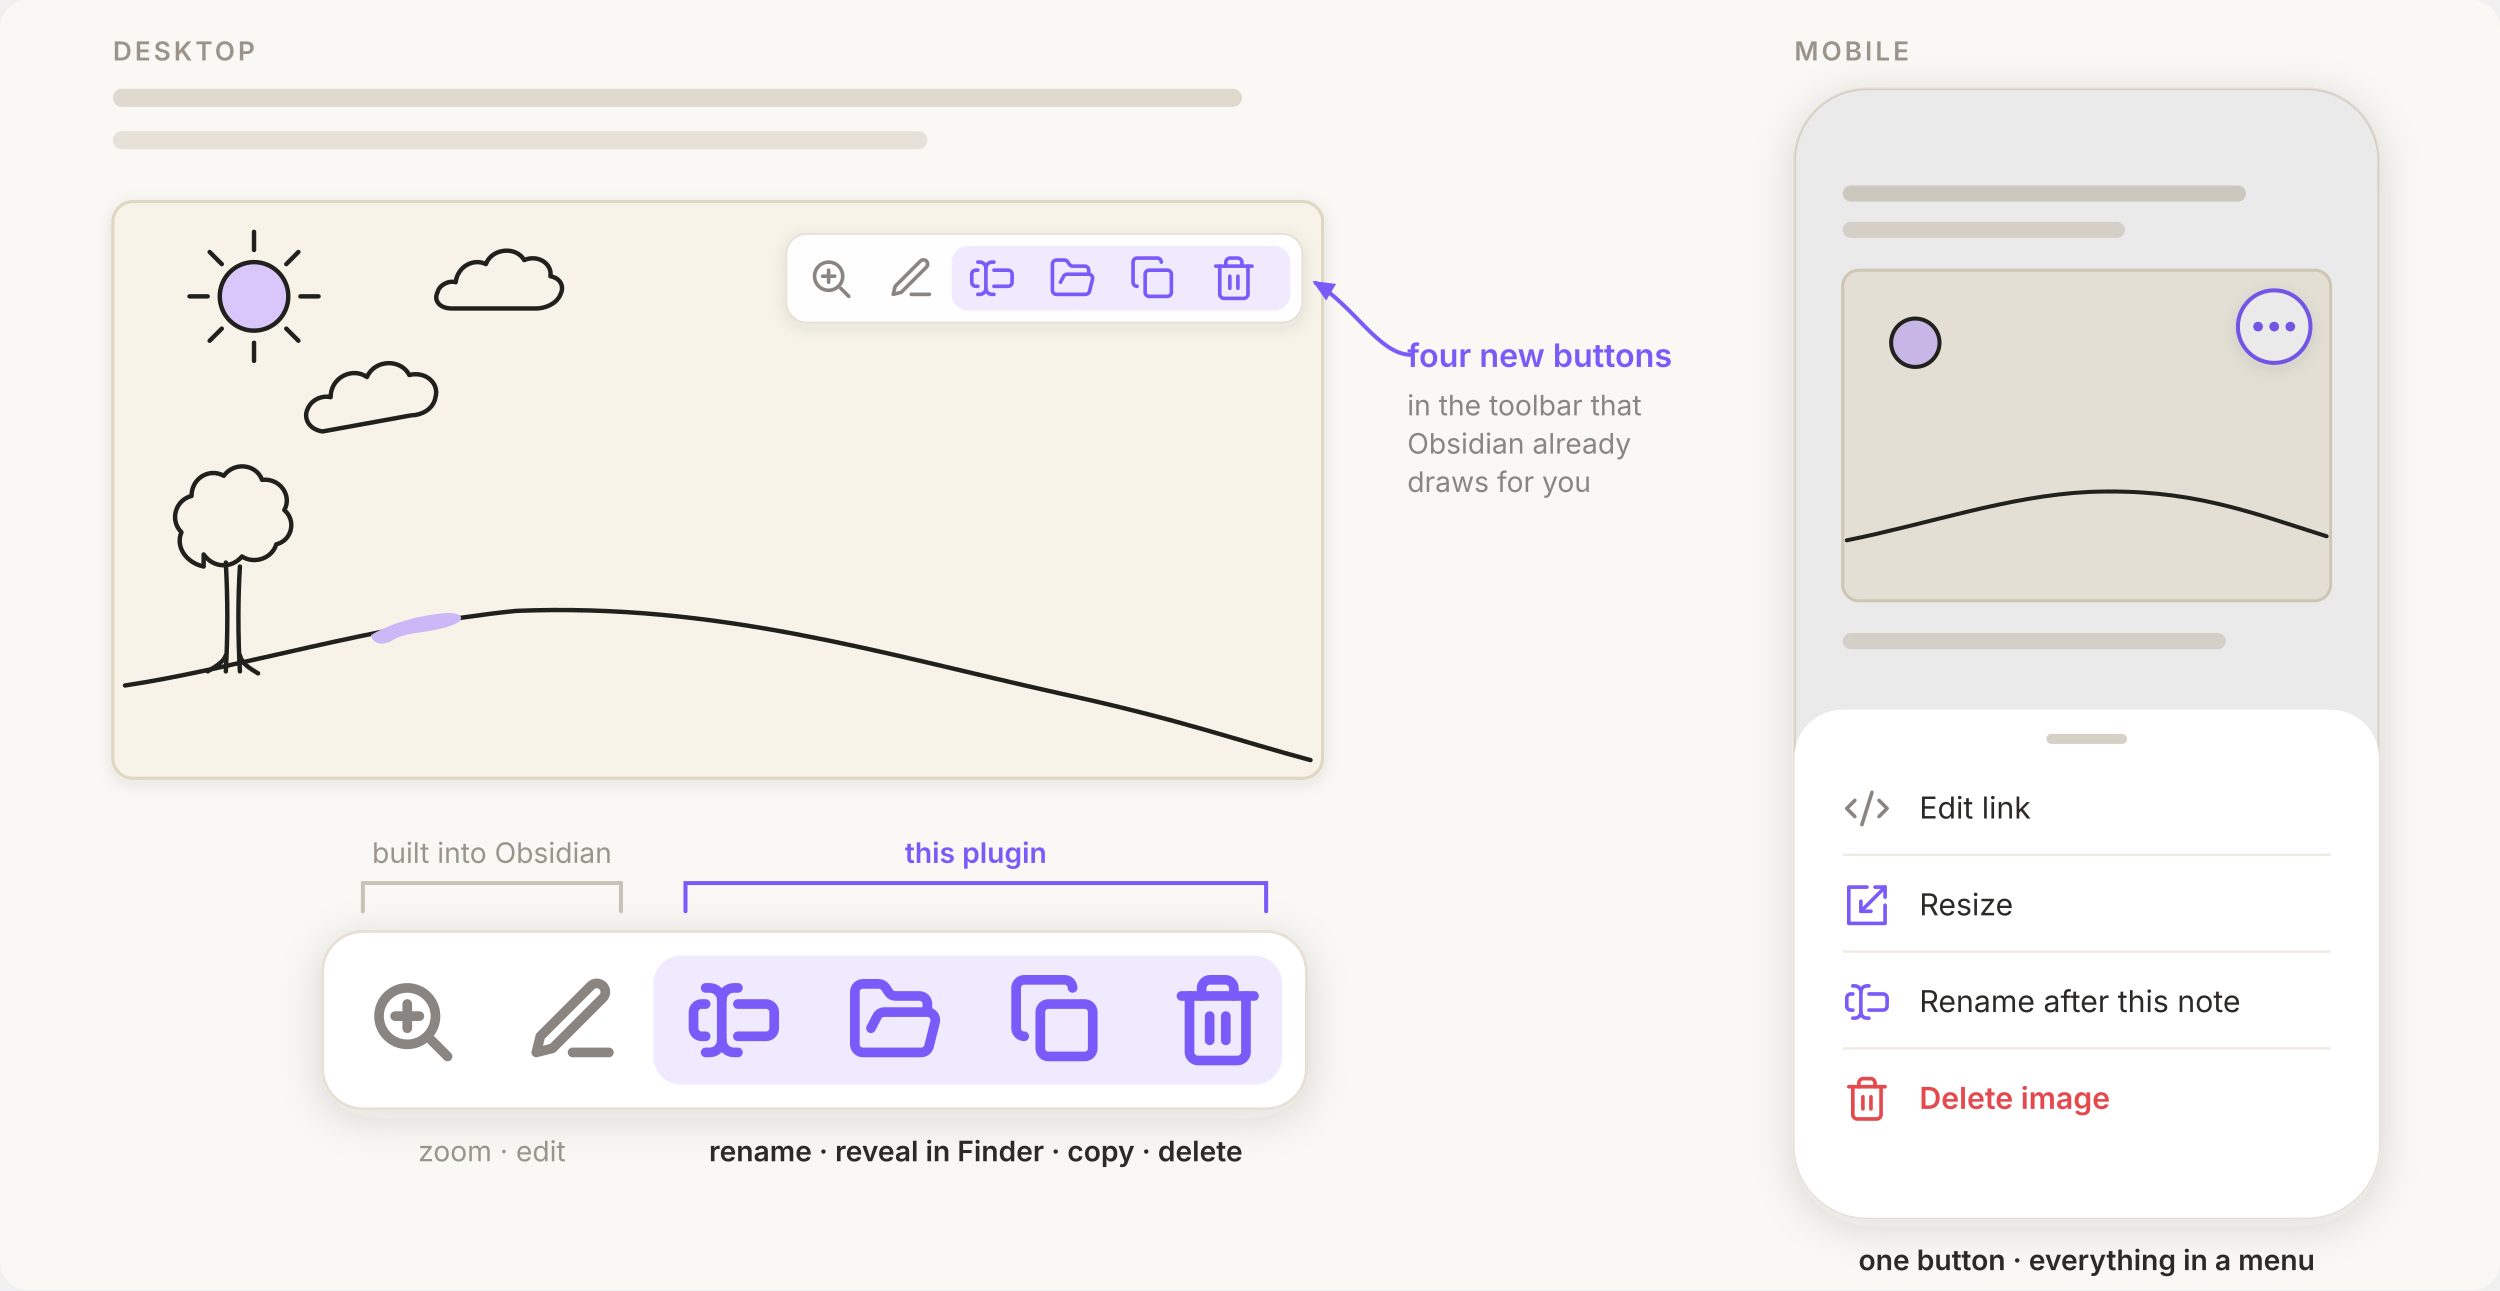
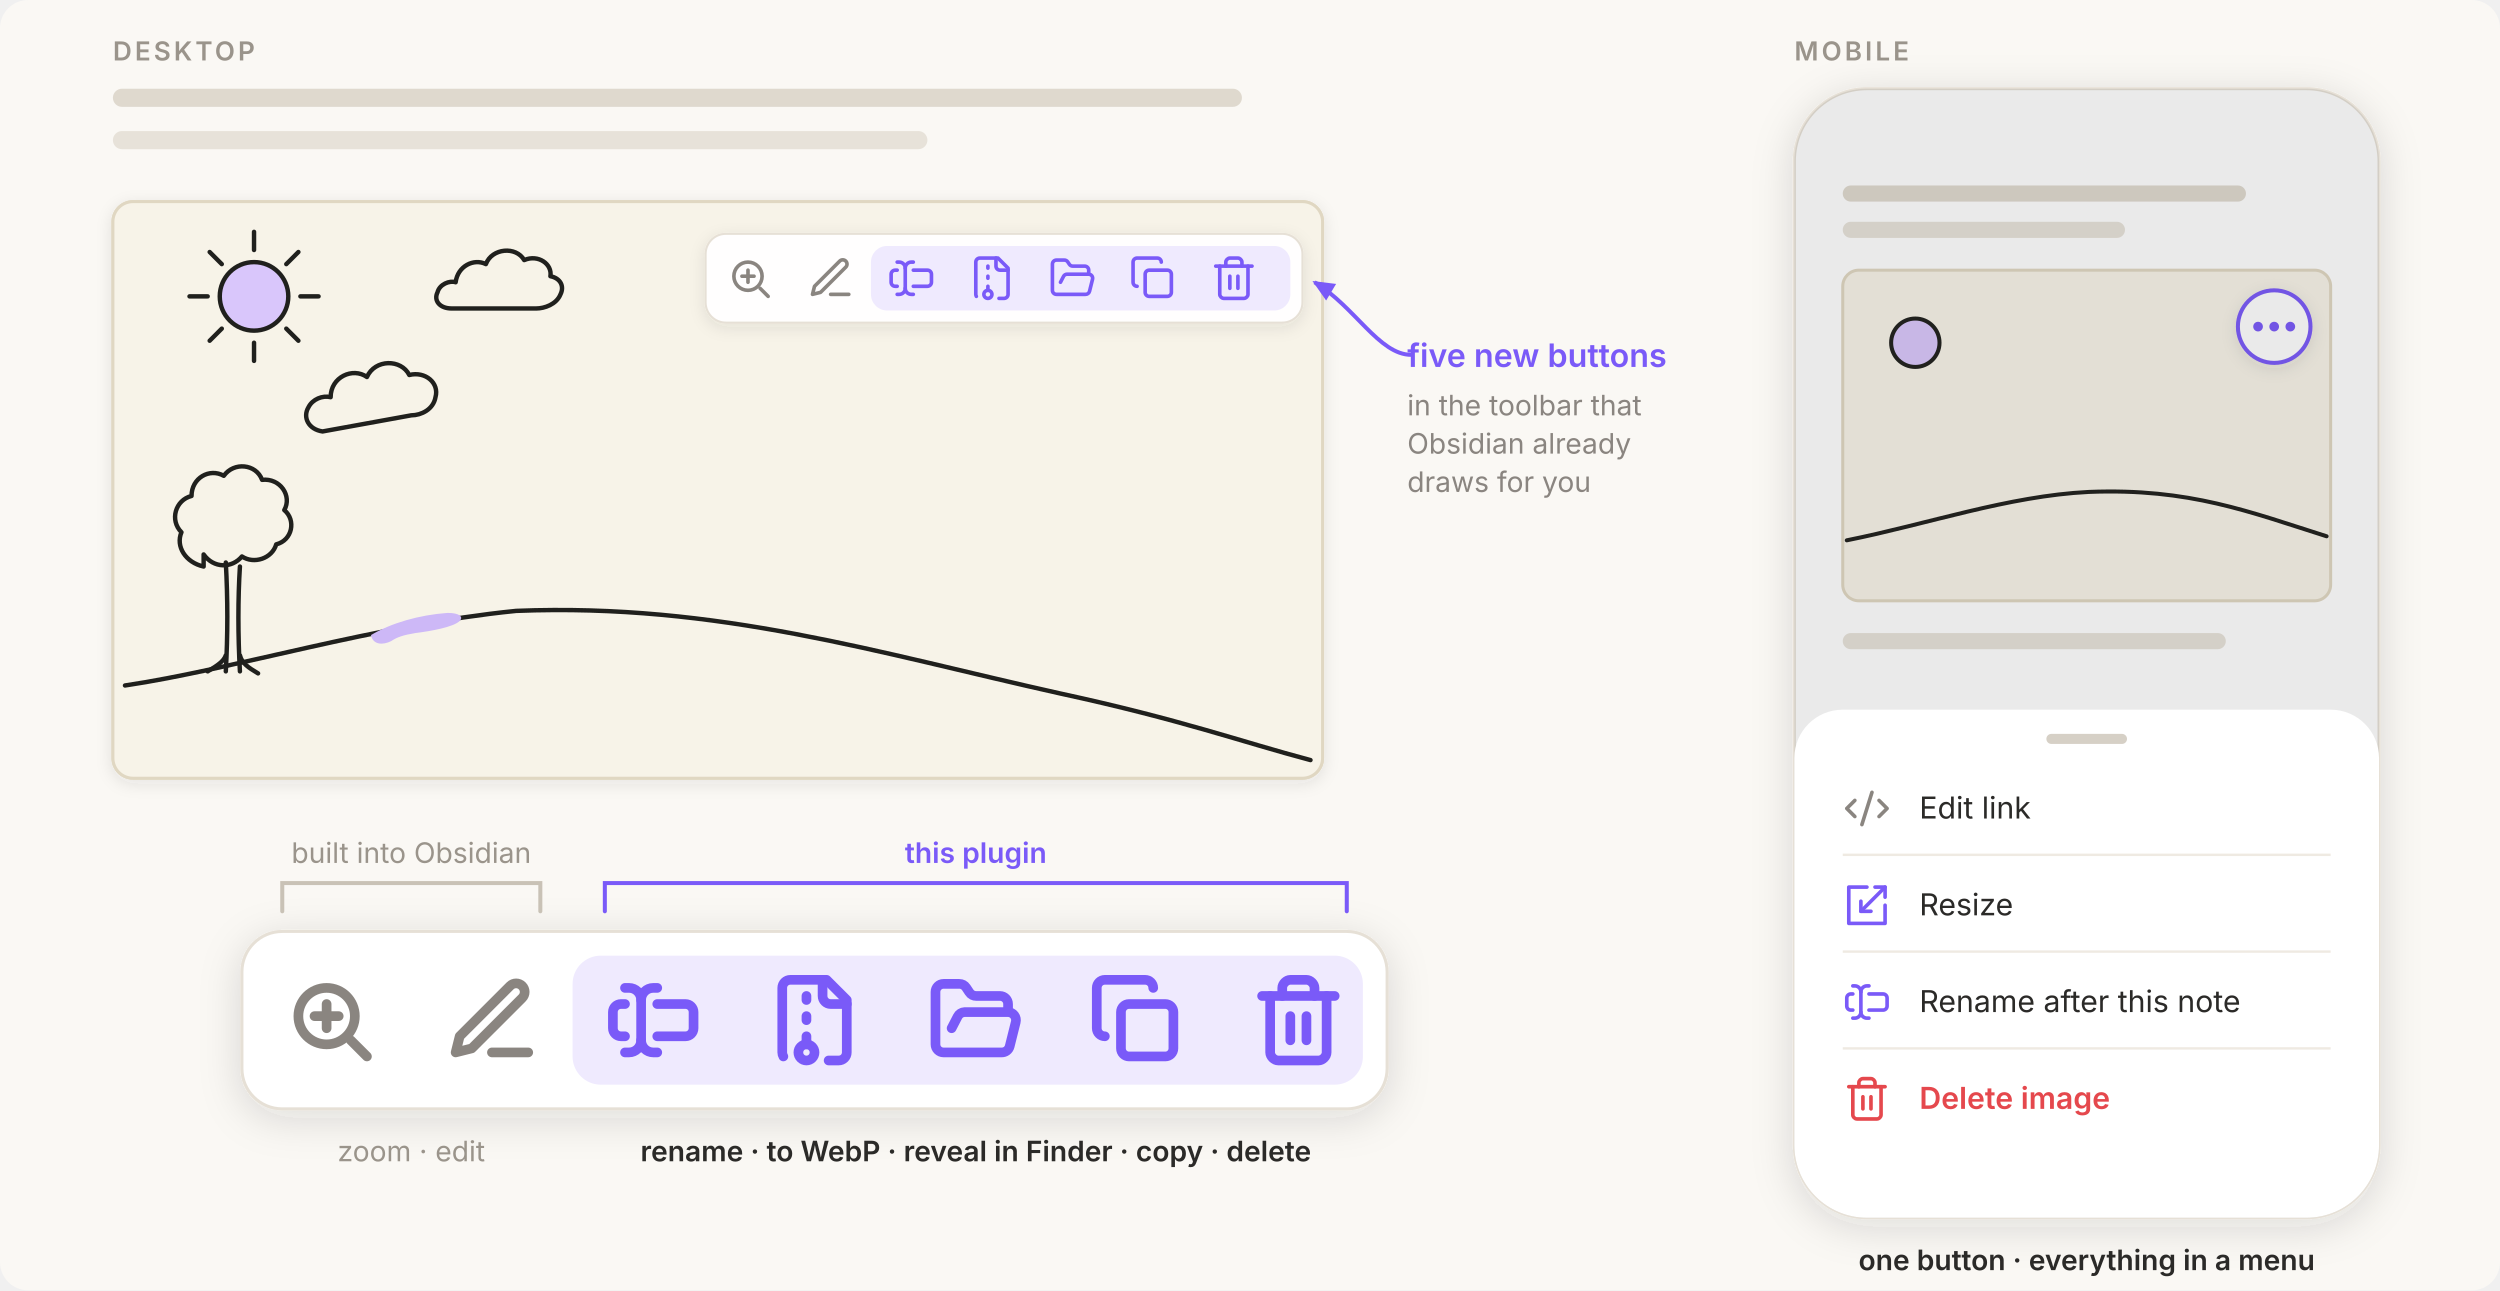
<svg xmlns="http://www.w3.org/2000/svg" viewBox="0 0 1240 640" width="1240" height="640" font-family="-apple-system, BlinkMacSystemFont, 'Segoe UI', Inter, Helvetica, Arial, sans-serif">
  <defs>
    <filter id="soft" x="-30%" y="-30%" width="160%" height="160%">
      <feDropShadow dx="0" dy="2" stdDeviation="4" flood-color="#2B2A28" flood-opacity="0.10" />
    </filter>
    <filter id="lift" x="-40%" y="-40%" width="180%" height="180%">
      <feDropShadow dx="0" dy="4" stdDeviation="10" flood-color="#2B2A28" flood-opacity="0.14" />
    </filter>
    <marker id="tip" viewBox="0 0 10 10" refX="8" refY="5" markerWidth="6" markerHeight="6" orient="auto-start-reverse">
      <path d="M0 1 L9 5 L0 9 z" fill="#7A5AF8" />
    </marker>
    <clipPath id="cardClip">
      <rect x="56" y="100" width="600" height="286" rx="10" />
    </clipPath>
    <linearGradient id="sky" x1="0" y1="0" x2="0" y2="1">
      <stop offset="0" stop-color="#EBE8D7" />
      <stop offset="1" stop-color="#DFDCC8" />
    </linearGradient>
    <g id="ic-zoom">
      <circle cx="11" cy="11" r="7" />
      <path d="m21 21-4-4M11 8v6M8 11h6" />
    </g>
    <g id="ic-pencil">
      <path d="M12 20h9" />
      <path d="M16.5 3.5a2.12 2.12 0 0 1 3 3L7 19l-4 1 1-4Z" />
    </g>
    <g id="ic-copy">
      <rect x="8" y="8" width="13" height="13" rx="2" />
      <path d="M4 16a2 2 0 0 1-2-2V4a2 2 0 0 1 2-2h10a2 2 0 0 1 2 2" />
    </g>
    <g id="ic-folder">
      <path d="m6 14 1.5-2.9A2 2 0 0 1 9.2 10H20a2 2 0 0 1 1.9 2.5l-1.5 6a2 2 0 0 1-2 1.5H4a2 2 0 0 1-2-2V5a2 2 0 0 1 2-2h3.9a2 2 0 0 1 1.7.9l.8 1.2a2 2 0 0 0 1.7.9H18a2 2 0 0 1 2 2v2" />
    </g>
    <g id="ic-trash">
      <path d="M3 6h18" />
      <path d="M19 6v14c0 1-1 2-2 2H7c-1 0-2-1-2-2V6" />
      <path d="M8 6V4c0-1 1-2 2-2h4c1 0 2 1 2 2v2" />
      <path d="M10 11v6M14 11v6" />
    </g>
    <g id="ic-code">
      <path d="m18 16 4-4-4-4" />
      <path d="m6 8-4 4 4 4" />
      <path d="m14.5 4-5 16" />
    </g>
    <g id="ic-scaling">
      <path d="M21 3 9 15" />
      <path d="M12 3H3v18h18v-9" />
      <path d="M16 3h5v5" />
      <path d="M14 15H9v-5" />
    </g>
    <clipPath id="phoneClip">
      <rect x="890" y="44" width="290" height="560" rx="36" />
    </clipPath>
+     <g id="ic-archive">
+       <path d="M10 12v-1" />
+       <path d="M10 18v-2" />
+       <path d="M10 7V6" />
+       <path d="M14 2v4a2 2 0 0 0 2 2h4" />
+       <path d="M15.5 22H18a2 2 0 0 0 2-2V7l-5-5H6a2 2 0 0 0-2 2v16a2 2 0 0 0 .27 1" />
+       <circle cx="10" cy="20" r="2" />
+     </g>
    <g id="ic-rename">
      <path d="M5 4h1a3 3 0 0 1 3 3 3 3 0 0 1 3-3h1" />
      <path d="M13 20h-1a3 3 0 0 1-3-3 3 3 0 0 1-3 3H5" />
      <path d="M5 16H4a2 2 0 0 1-2-2v-4a2 2 0 0 1 2-2h1" />
      <path d="M13 8h7a2 2 0 0 1 2 2v4a2 2 0 0 1-2 2h-7" />
      <path d="M9 7v10" />
    </g>
  </defs>
  <rect width="1240" height="640" rx="14" fill="#FAF8F4" />
  <text x="56" y="30" font-size="13" font-weight="600" letter-spacing="1.5" fill="#9A948B">DESKTOP</text>
  <text x="890" y="30" font-size="13" font-weight="600" letter-spacing="1.5" fill="#9A948B">MOBILE</text>
  <rect x="56" y="44" width="560" height="9" rx="4.5" fill="#DFD9CE" />
  <rect x="56" y="65" width="404" height="9" rx="4.5" fill="#E7E2D9" />
  <rect x="56" y="100" width="600" height="286" rx="10" fill="#F7F3E8" stroke="#E4DCC8" stroke-width="1.5" filter="url(#soft)" />
  <g clip-path="url(#cardClip)">
    <rect x="56" y="100" width="600" height="286" fill="#F7F3E8" />
    <g transform="translate(56,100)" stroke="#20201D" stroke-width="2.2" fill="none" stroke-linecap="round" stroke-linejoin="round">
      <circle cx="70" cy="47" r="17" fill="#D9C6FB" />
      <path d="M70 24v-9M86 31l6-6M93 47h9M86 63l6 6M70 70v9M54 63l-6 6M47 47h-9M54 31l-6-6" />
      <path d="M168 53c-6 0-9-4-7-8 1-4 6-6 9-5 1-8 9-12 15-9 3-8 15-9 19-2 7-3 14 2 13 8                5 1 7 5 5 9-2 5-8 7-12 7z" />
      <path d="M104 114c-7-1-10-7-7-12 2-4 7-6 11-5 0-10 11-15 18-10 4-9 17-9 21-1                8-2 15 4 13 11-1 6-7 9-12 9z" />
      <path d="M45 181c-9-2-14-10-11-17-6-6-3-16 5-18 0-9 9-14 16-10 5-7 16-6 19 2                9-1 15 8 11 15 6 5 4 15-4 17-2 7-11 10-17 6-5 6-14 6-19-1z" />
      <path d="M56 179c1 18 1 36 0 54M63 181c-1 16-1 34 0 52M47 233c5-3 8-5 9-8M72 234c-5-3-8-5-9-9" />
      <path d="M6 240c54-8 124-30 194-37 100-4 180 21 270 41 60 13 90 24 124 33" />
    </g>
    <path d="M184 315c10-6 24-10 38-11 6 0 8 2 6 4-3 3-14 5-22 6-6 1-9 2-12 4-4 2-9 2-10-3z" fill="#CDB8F7" />
  </g>
  <rect x="56" y="100" width="600" height="286" rx="10" fill="none" stroke="#E0D7C2" stroke-width="1.5" />
-   <g transform="translate(390,116)">
-     <rect x="0" y="0" width="256" height="44" rx="10" fill="#FFFFFF" fill-opacity="0.94" stroke="#E6E0D6" filter="url(#soft)" />
-     <rect x="82" y="6" width="168" height="32" rx="8" fill="#EFEAFE" />
+   <g transform="translate(350,116)">
+     <rect x="0" y="0" width="296" height="44" rx="10" fill="#FFFFFF" fill-opacity="0.94" stroke="#E6E0D6" filter="url(#soft)" />
+     <rect x="82" y="6" width="208" height="32" rx="8" fill="#EFEAFE" />
    <g stroke-width="1.8" fill="none" stroke-linecap="round" stroke-linejoin="round">
      <g stroke="#8A8580">
        <use href="#ic-zoom" x="10" y="10" />
        <use href="#ic-pencil" x="50" y="10" />
      </g>
      <g stroke="#7A5AF8">
        <use href="#ic-rename" x="90" y="10" />
-         <use href="#ic-folder" x="130" y="10" />
-         <use href="#ic-copy" x="170" y="10" />
-         <use href="#ic-trash" x="210" y="10" />
+         <use href="#ic-archive" x="130" y="10" />
+         <use href="#ic-folder" x="170" y="10" />
+         <use href="#ic-copy" x="210" y="10" />
+         <use href="#ic-trash" x="250" y="10" />
      </g>
    </g>
  </g>
  <path d="M700 176 C 684 176, 672 152, 652 140" stroke="#7A5AF8" stroke-width="2" fill="none" marker-end="url(#tip)" />
-   <text x="698" y="182" font-size="16" font-weight="600" fill="#7A5AF8">four new buttons</text>
+   <text x="698" y="182" font-size="16" font-weight="600" fill="#7A5AF8">five new buttons</text>
  <text x="698" y="206" font-size="14" fill="#8A8580">in the toolbar that</text>
  <text x="698" y="225" font-size="14" fill="#8A8580">Obsidian already</text>
  <text x="698" y="244" font-size="14" fill="#8A8580">draws for you</text>
-   <g transform="translate(160,462)">
-     <rect x="0" y="0" width="488" height="88" rx="20" fill="#FFFFFF" stroke="#E6E0D6" stroke-width="1.5" filter="url(#lift)" />
-     <rect x="164" y="12" width="312" height="64" rx="14" fill="#EFEAFE" />
+   <g transform="translate(120,462)">
+     <rect x="0" y="0" width="568" height="88" rx="20" fill="#FFFFFF" stroke="#E6E0D6" stroke-width="1.5" filter="url(#lift)" />
+     <rect x="164" y="12" width="392" height="64" rx="14" fill="#EFEAFE" />
    <g stroke-width="2.4" fill="none" stroke-linecap="round" stroke-linejoin="round">
      <g stroke="#8A8580">
        <use href="#ic-zoom" transform="translate(20,20) scale(2)" />
        <use href="#ic-pencil" transform="translate(100,20) scale(2)" />
      </g>
      <g stroke="#7A5AF8">
        <use href="#ic-rename" transform="translate(180,20) scale(2)" />
-         <use href="#ic-folder" transform="translate(260,20) scale(2)" />
-         <use href="#ic-copy" transform="translate(340,20) scale(2)" />
-         <use href="#ic-trash" transform="translate(420,20) scale(2)" />
+         <use href="#ic-archive" transform="translate(260,20) scale(2)" />
+         <use href="#ic-folder" transform="translate(340,20) scale(2)" />
+         <use href="#ic-copy" transform="translate(420,20) scale(2)" />
+         <use href="#ic-trash" transform="translate(500,20) scale(2)" />
      </g>
    </g>
  </g>
-   <path d="M180 452 v-14 h128 v14" stroke="#C9C2B6" stroke-width="2" fill="none" stroke-linecap="round" />
-   <text x="244" y="428" text-anchor="middle" font-size="14" fill="#9A948B">built into Obsidian</text>
-   <path d="M340 452 v-14 h288 v14" stroke="#7A5AF8" stroke-width="2" fill="none" stroke-linecap="round" />
+   <path d="M140 452 v-14 h128 v14" stroke="#C9C2B6" stroke-width="2" fill="none" stroke-linecap="round" />
+   <text x="204" y="428" text-anchor="middle" font-size="14" fill="#9A948B">built into Obsidian</text>
+   <path d="M300 452 v-14 h368 v14" stroke="#7A5AF8" stroke-width="2" fill="none" stroke-linecap="round" />
  <text x="484" y="428" text-anchor="middle" font-size="14" font-weight="600" fill="#7A5AF8">this plugin</text>
-   <text x="244" y="576" text-anchor="middle" font-size="14" fill="#9A948B">zoom · edit</text>
-   <text x="484" y="576" text-anchor="middle" font-size="14" font-weight="600" fill="#2B2A28">rename · reveal in Finder · copy · delete</text>
+   <text x="204" y="576" text-anchor="middle" font-size="14" fill="#9A948B">zoom · edit</text>
+   <text x="484" y="576" text-anchor="middle" font-size="14" font-weight="600" fill="#2B2A28">rename · to WebP · reveal in Finder · copy · delete</text>
  <rect x="890" y="44" width="290" height="560" rx="36" fill="#FFFFFF" stroke="#E6E0D6" stroke-width="1.5" filter="url(#lift)" />
  <g clip-path="url(#phoneClip)">
    <rect x="914" y="92" width="200" height="8" rx="4" fill="#DFD9CE" />
    <rect x="914" y="110" width="140" height="8" rx="4" fill="#E7E2D9" />
    <rect x="914" y="134" width="242" height="164" rx="8" fill="#F7F3E8" stroke="#E0D7C2" stroke-width="1.5" />
    <g stroke="#20201D" stroke-width="2" fill="none" stroke-linecap="round" stroke-linejoin="round">
      <circle cx="950" cy="170" r="12" fill="#D9C6FB" />
      <path d="M916 268c40-8 80-22 120-24 50-2 80 10 118 22" />
    </g>
    <circle cx="1128" cy="162" r="18" fill="#FFFFFF" stroke="#7A5AF8" stroke-width="2" filter="url(#soft)" />
    <g fill="#7A5AF8">
      <circle cx="1120" cy="162" r="2.4" />
      <circle cx="1128" cy="162" r="2.4" />
      <circle cx="1136" cy="162" r="2.4" />
    </g>
    <rect x="914" y="314" width="190" height="8" rx="4" fill="#E7E2D9" />
    <rect x="890" y="44" width="290" height="560" fill="#2B2A28" fill-opacity="0.10" />
    <rect x="890" y="352" width="290" height="270" rx="24" fill="#FFFFFF" />
    <rect x="1015" y="364" width="40" height="5" rx="2.5" fill="#D6D0C6" />
    <g font-size="15" fill="#2B2A28">
      <text x="952" y="406">Edit link</text>
      <text x="952" y="454">Resize</text>
      <text x="952" y="502">Rename after this note</text>
      <text x="952" y="550" fill="#E5484D" font-weight="600">Delete image</text>
    </g>
    <g stroke="#EFEAE2" stroke-width="1.2">
      <path d="M914 424h242M914 472h242M914 520h242" />
    </g>
    <g stroke-width="1.8" fill="none" stroke-linecap="round" stroke-linejoin="round">
      <g stroke="#8A8580">
        <use href="#ic-code" x="914" y="389" />
      </g>
      <g stroke="#7A5AF8">
        <use href="#ic-scaling" x="914" y="437" />
        <use href="#ic-rename" x="914" y="485" />
      </g>
      <g stroke="#E5484D">
        <use href="#ic-trash" x="914" y="533" />
      </g>
    </g>
  </g>
  <text x="1035" y="630" text-anchor="middle" font-size="14" font-weight="600" fill="#2B2A28">one button · everything in a menu</text>
</svg>
